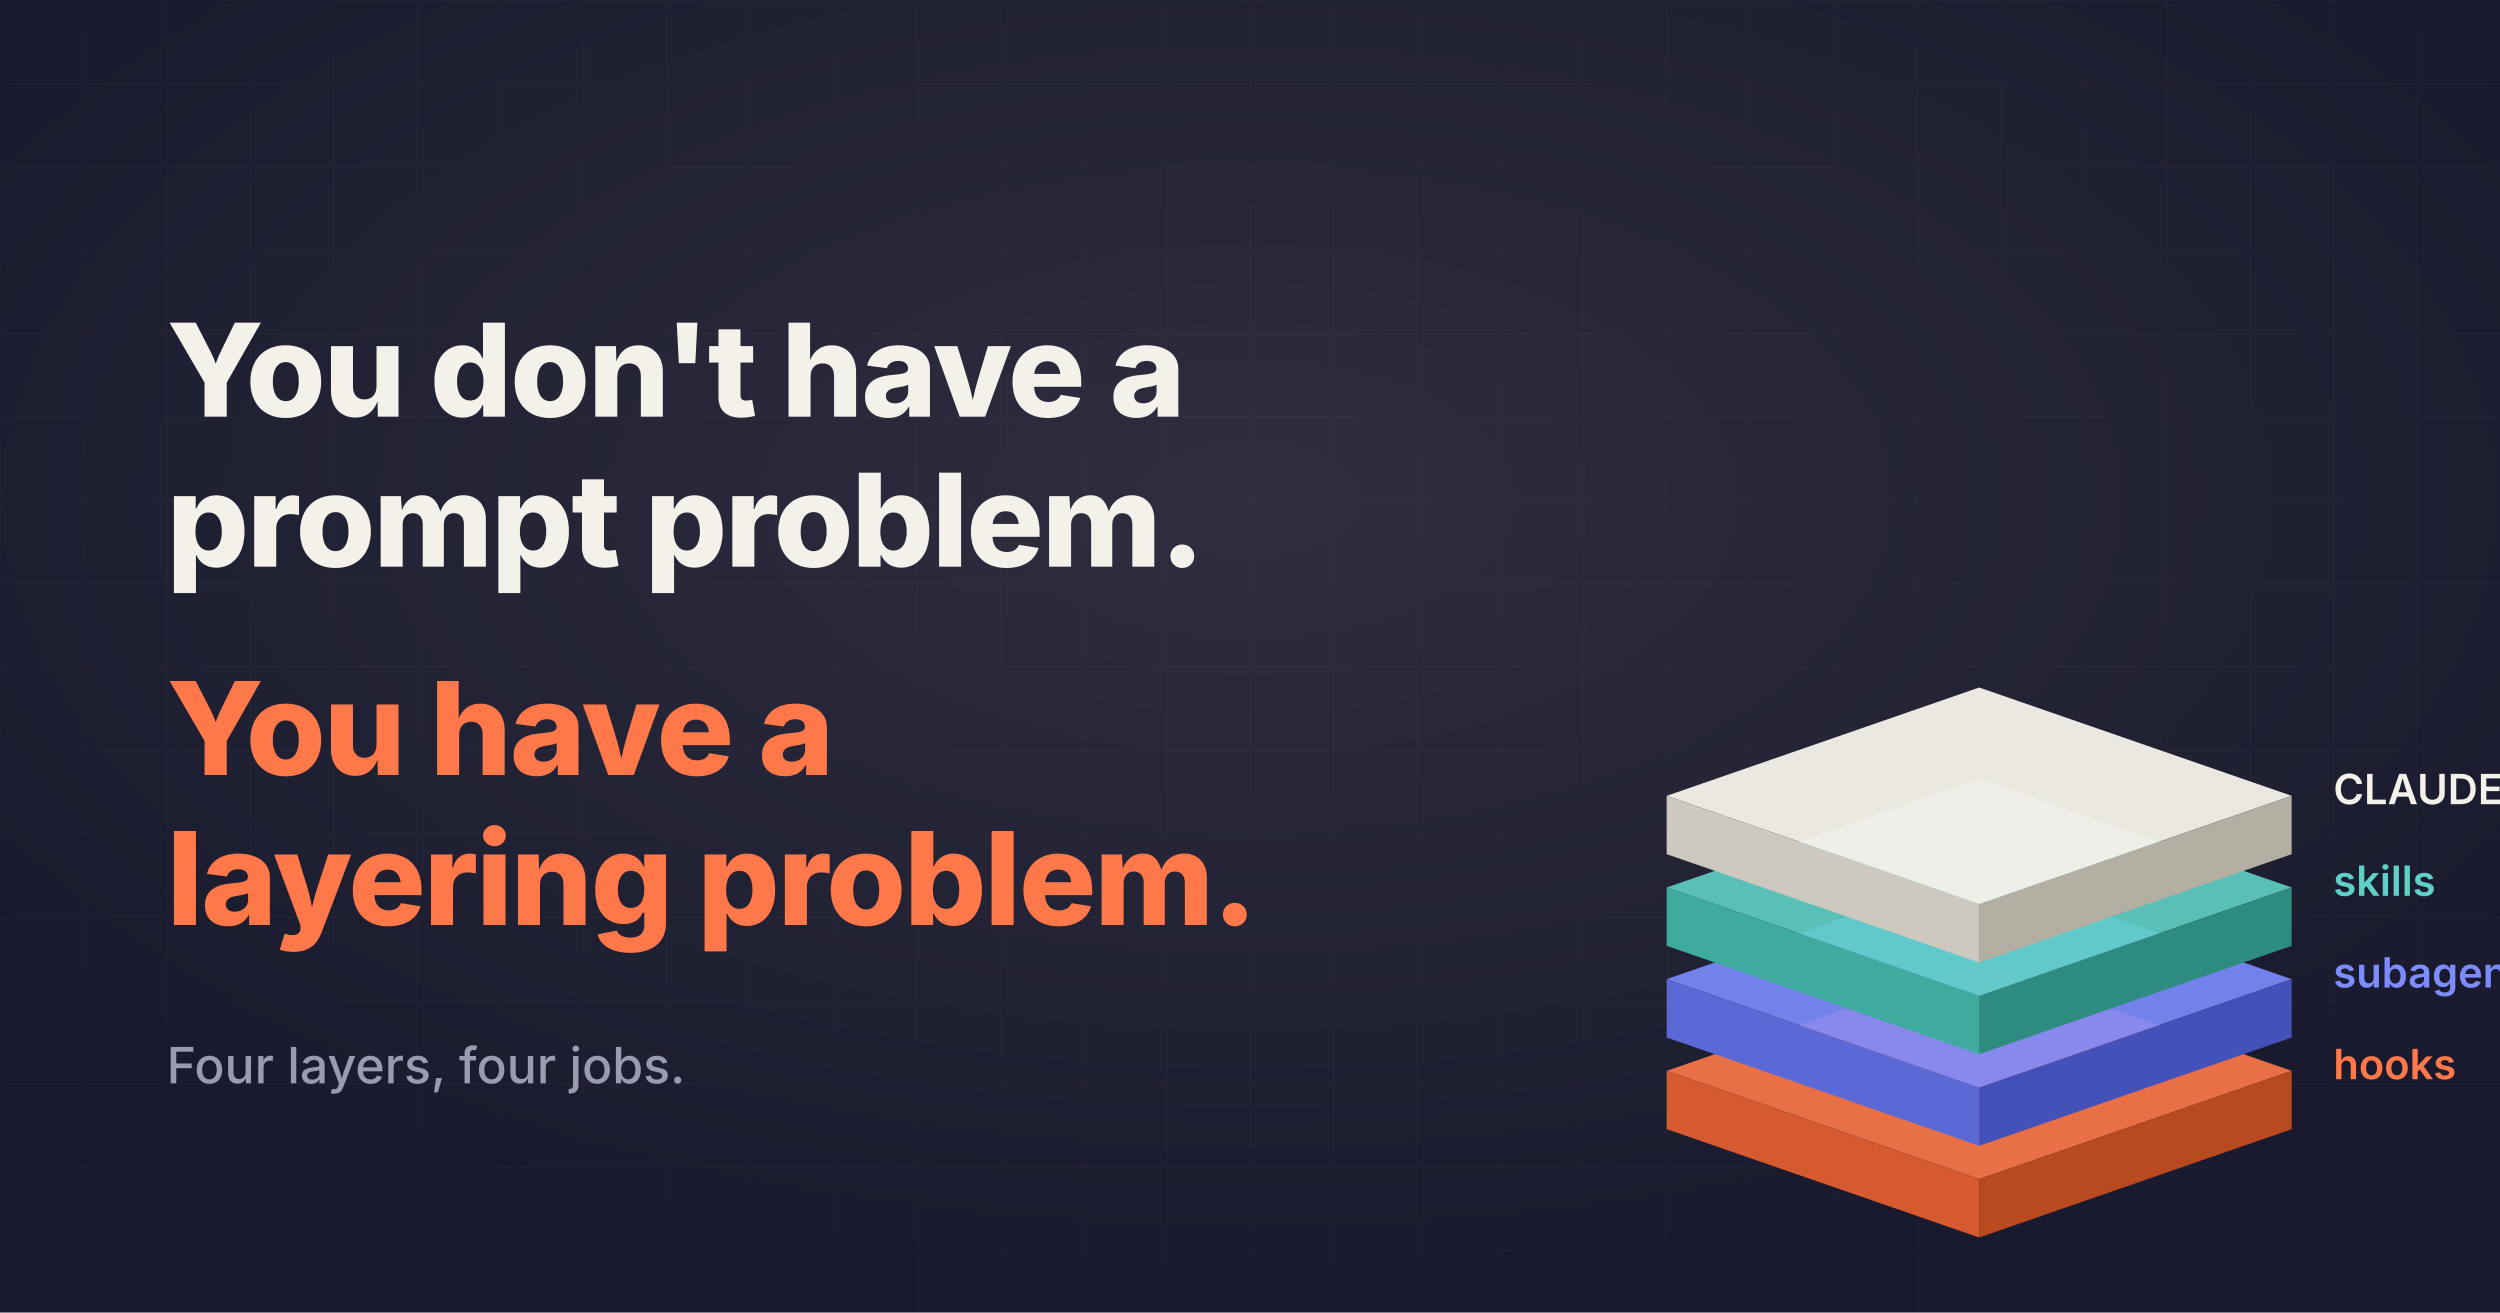
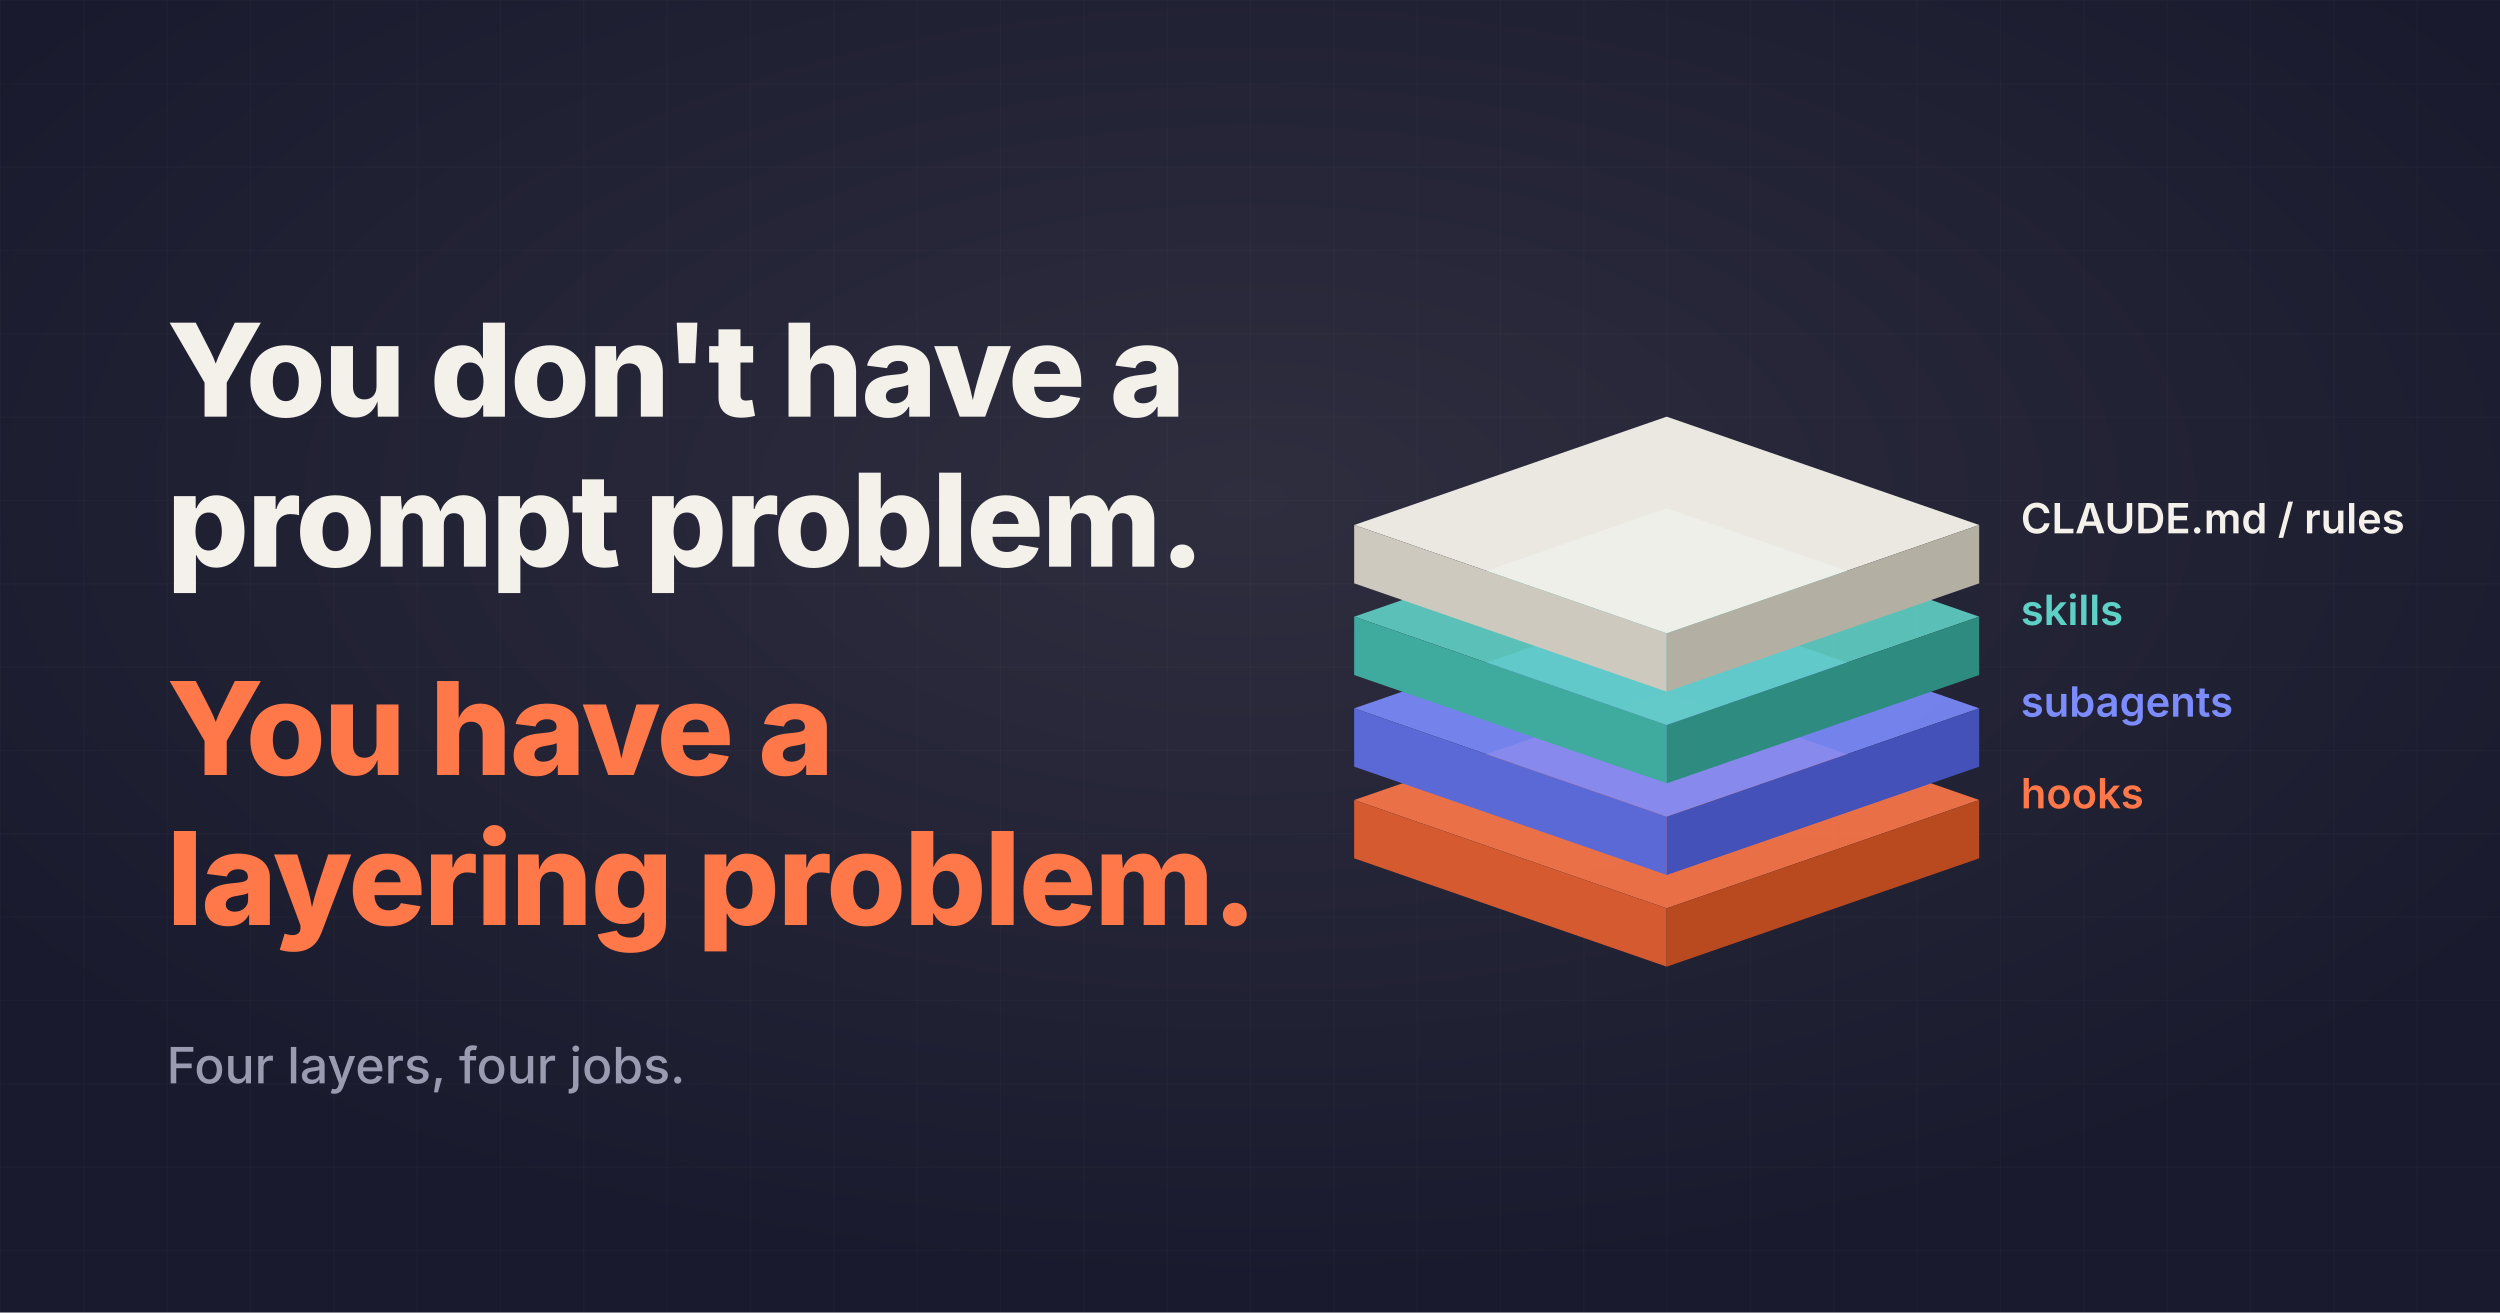
<svg xmlns="http://www.w3.org/2000/svg" viewBox="0 0 1200 630">
  <defs>
    <radialGradient id="glow" cx="50%" cy="38%" r="60%">
      <stop offset="0%" stop-color="#2e2e3f" />
      <stop offset="100%" stop-color="#1a1a2e" />
    </radialGradient>
    <pattern id="grid" width="40" height="40" patternUnits="userSpaceOnUse">
      <path d="M40 0H0V40" fill="none" stroke="#ffffff" stroke-width="0.5" opacity="0.04" />
    </pattern>
    <style>
      text { font-family: Inter, -apple-system, sans-serif; }
    </style>
  </defs>
  <rect width="1200" height="630" fill="url(#glow)" />
  <rect width="1200" height="630" fill="url(#grid)" />
-   <g transform="translate(800 330)">
+   <g transform="translate(650 200)">
    <g transform="translate(0 132)">
      <polygon points="0,52 150,0 300,52 150,104" fill="#ff7849" opacity="0.9" />
      <polygon points="0,52 0,80 150,132 150,104" fill="#d65a30" />
      <polygon points="300,52 300,80 150,132 150,104" fill="#b9491f" />
    </g>
    <g transform="translate(0 88)">
      <polygon points="0,52 150,0 300,52 150,104" fill="#7c8cff" opacity="0.9" />
      <polygon points="0,52 0,80 150,132 150,104" fill="#5b69d6" />
      <polygon points="300,52 300,80 150,132 150,104" fill="#4351b9" />
    </g>
    <g transform="translate(0 44)">
      <polygon points="0,52 150,0 300,52 150,104" fill="#5fd0c5" opacity="0.9" />
      <polygon points="0,52 0,80 150,132 150,104" fill="#3fab9f" />
      <polygon points="300,52 300,80 150,132 150,104" fill="#2e8b80" />
    </g>
    <g transform="translate(0 0)">
      <polygon points="0,52 150,0 300,52 150,104" fill="#f4f1ea" opacity="0.95" />
      <polygon points="0,52 0,80 150,132 150,104" fill="#cdc9be" />
      <polygon points="300,52 300,80 150,132 150,104" fill="#b3afa3" />
    </g>
    <text x="320" y="56" fill="#f4f1ea" font-size="20" font-weight="600">CLAUDE.md / rules</text>
    <text x="320" y="100" fill="#5fd0c5" font-size="20" font-weight="600">skills</text>
    <text x="320" y="144" fill="#7c8cff" font-size="20" font-weight="600">subagents</text>
    <text x="320" y="188" fill="#ff7849" font-size="20" font-weight="600">hooks</text>
  </g>
  <text x="80" y="200" fill="#f4f1ea" font-size="62" font-weight="800" letter-spacing="-1">You don't have a</text>
  <text x="80" y="272" fill="#f4f1ea" font-size="62" font-weight="800" letter-spacing="-1">prompt problem.</text>
  <text x="80" y="372" fill="#ff7849" font-size="62" font-weight="800" letter-spacing="-1">You have a</text>
  <text x="80" y="444" fill="#ff7849" font-size="62" font-weight="800" letter-spacing="-1">layering problem.</text>
  <text x="80" y="520" fill="#9a9ab0" font-size="24" font-weight="500">Four layers, four jobs.</text>
</svg>
